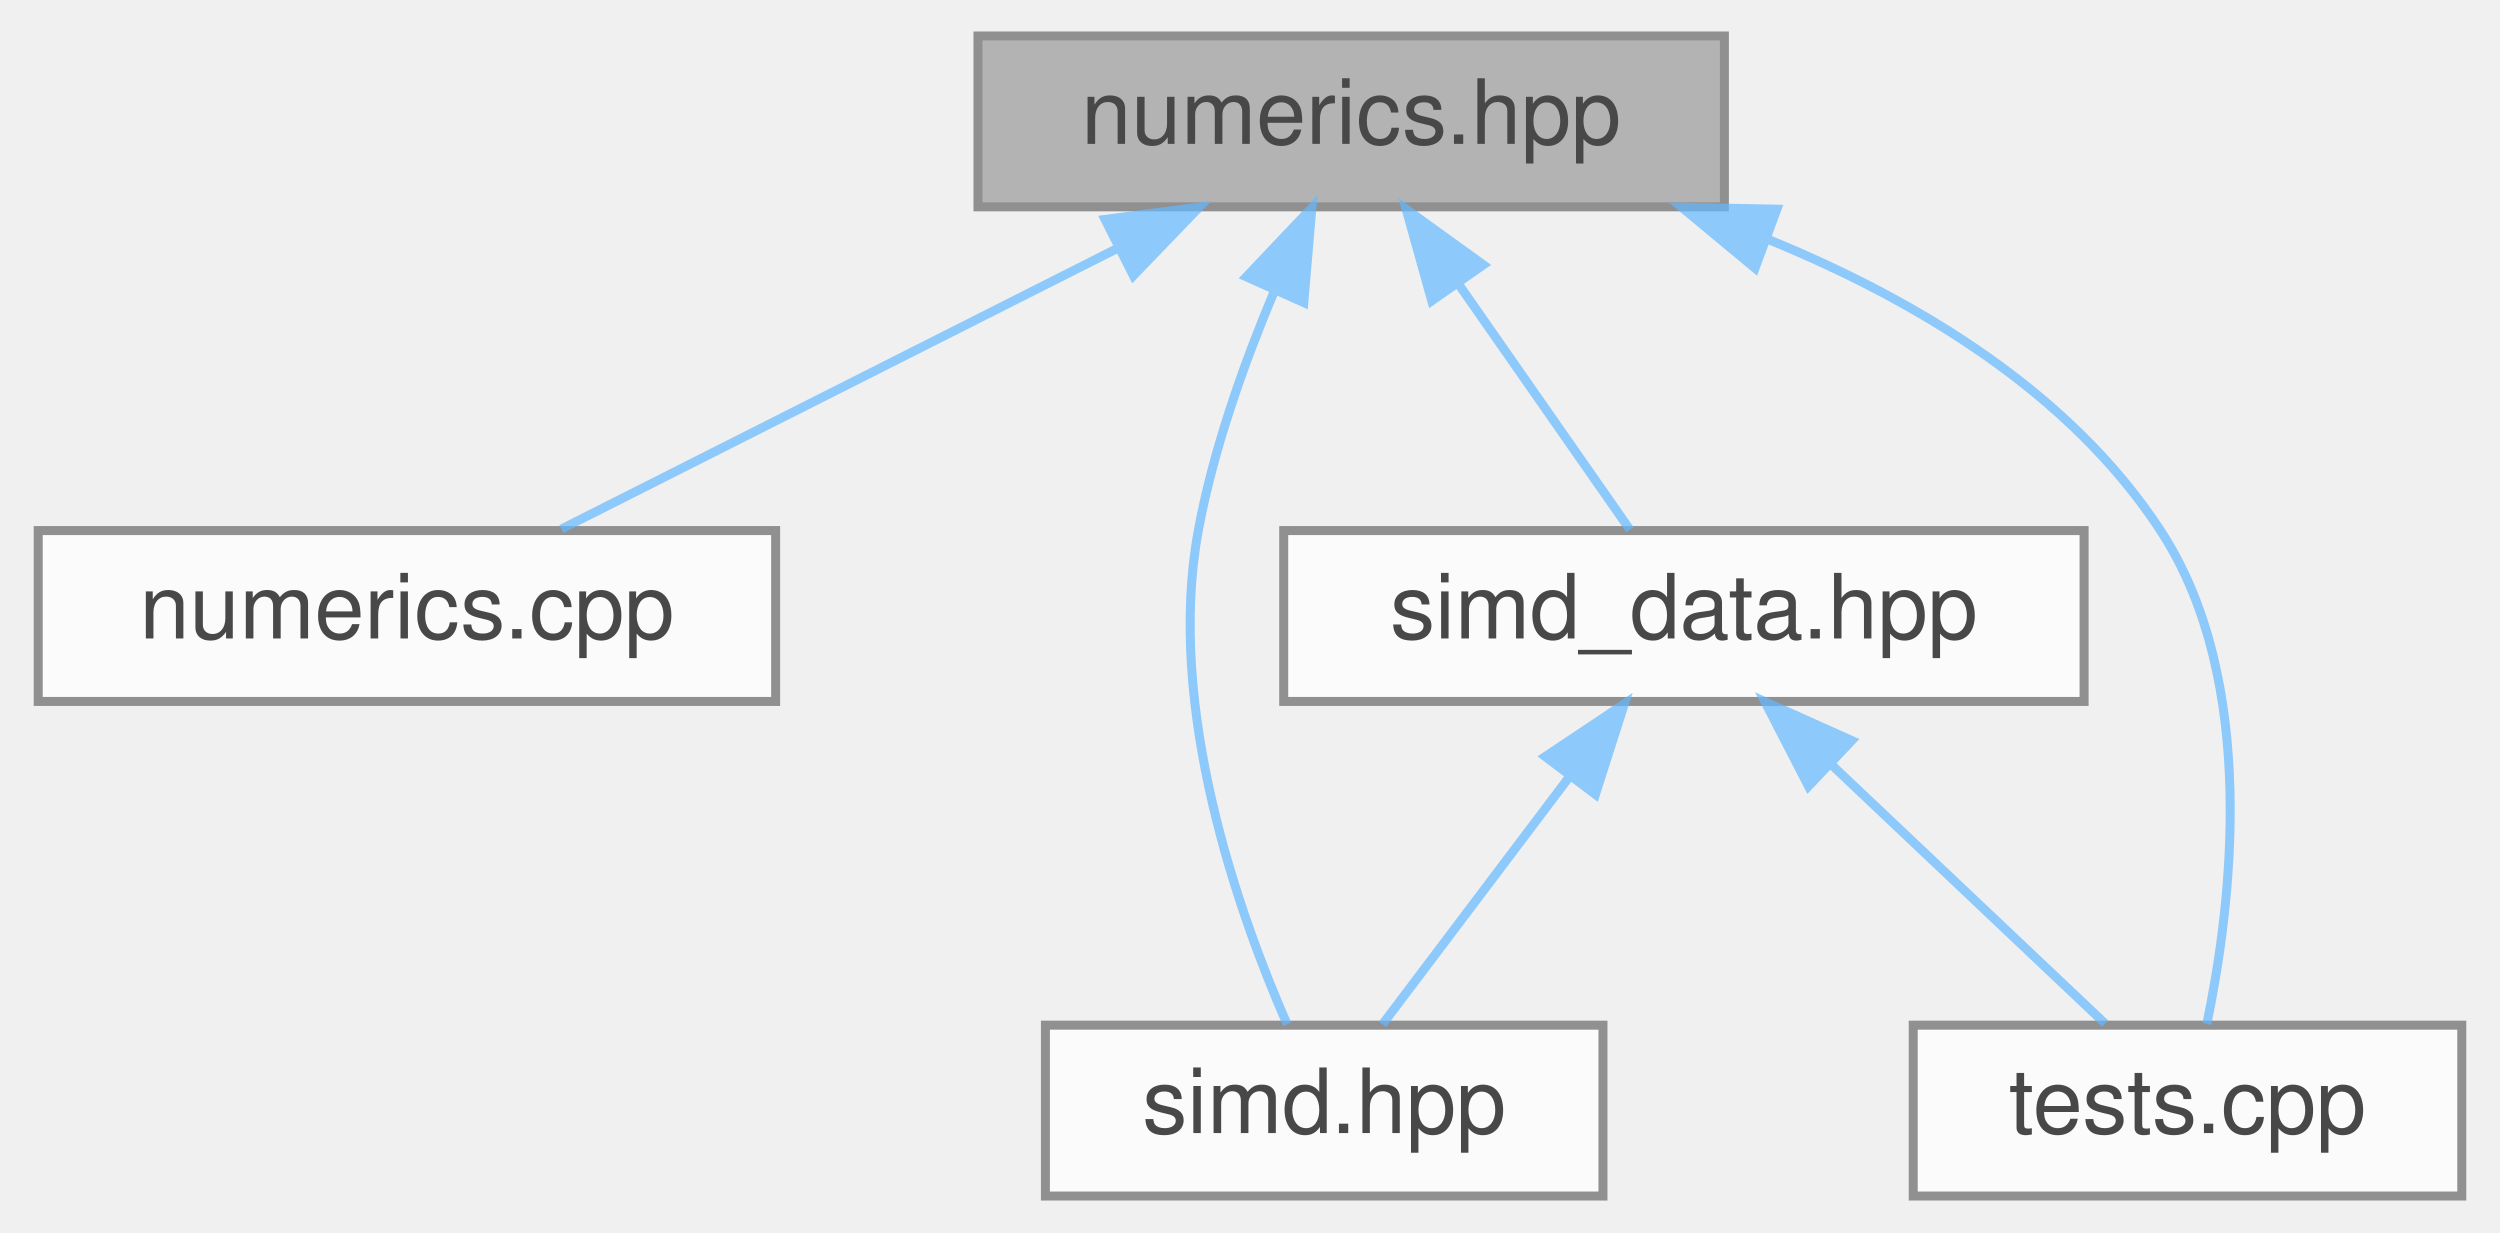
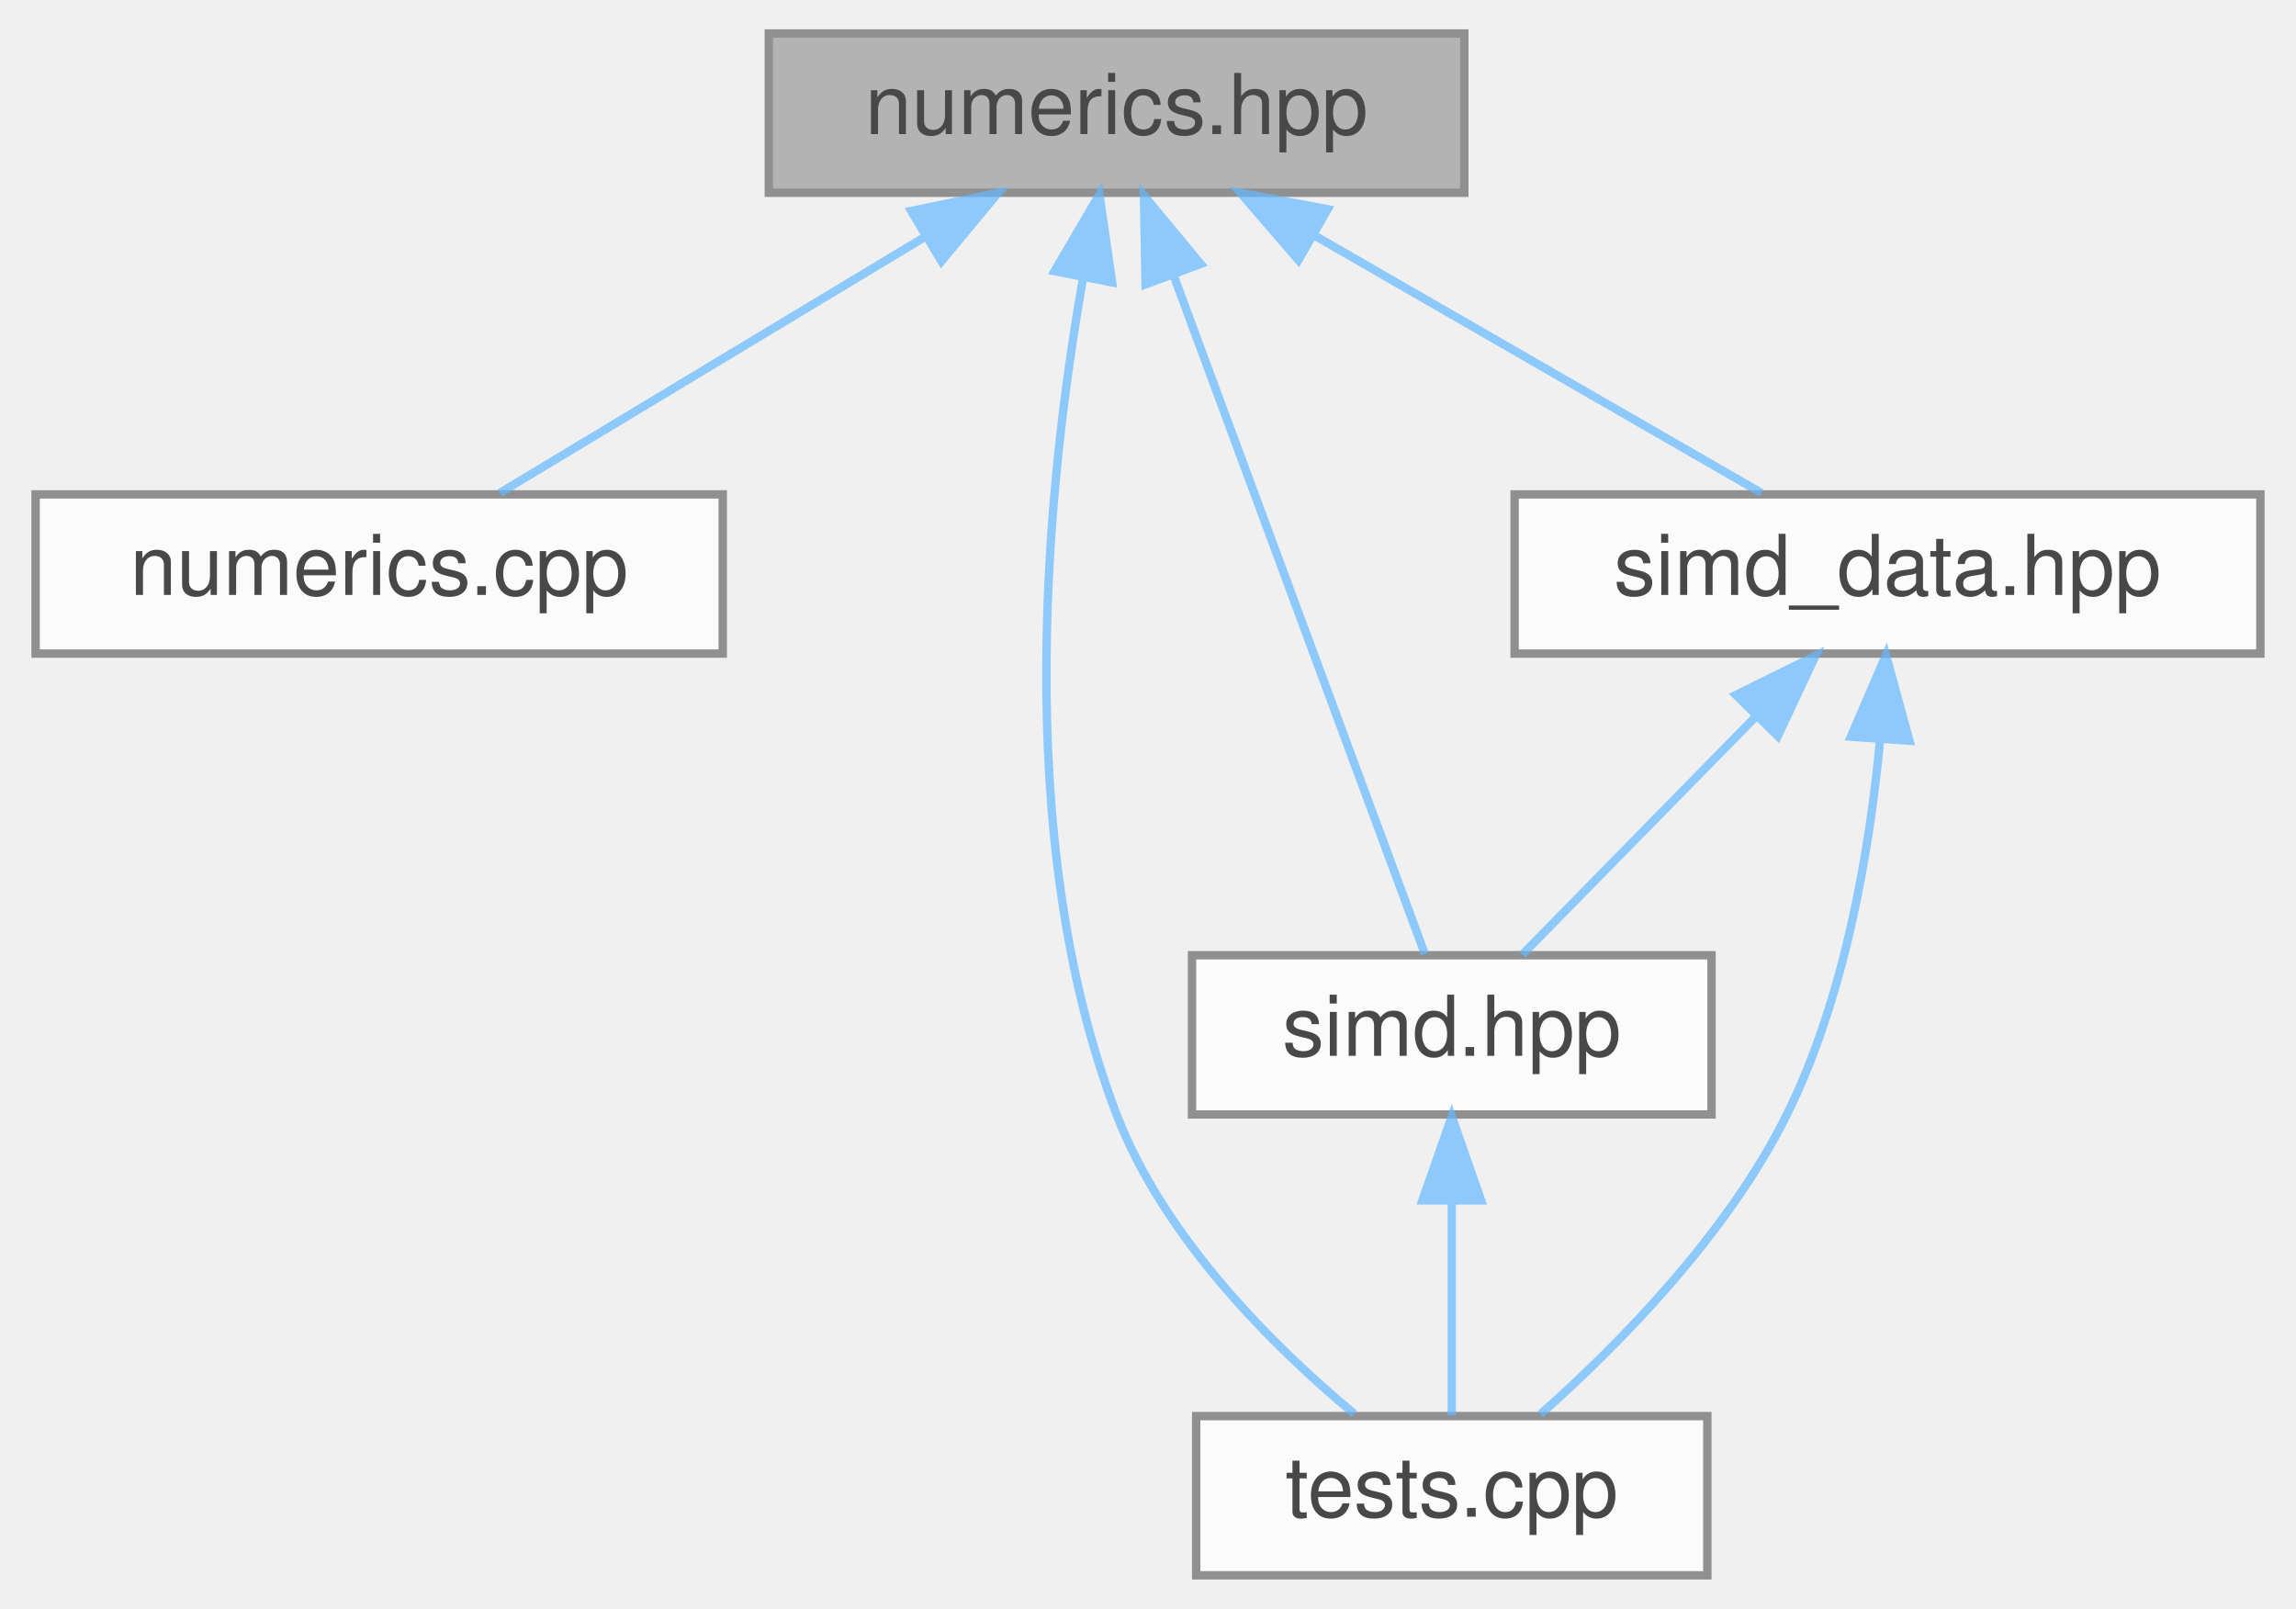
- <svg xmlns="http://www.w3.org/2000/svg" xmlns:xlink="http://www.w3.org/1999/xlink" width="278pt" height="137pt" viewBox="0.00 0.00 277.50 137.00">
+ <svg xmlns="http://www.w3.org/2000/svg" xmlns:xlink="http://www.w3.org/1999/xlink" width="274pt" height="192pt" viewBox="0.00 0.00 273.50 192.00">
  <svg id="main" version="1.1" xml:space="preserve">
    <style type="text/css">
.node, .edge {opacity: 0.7;}
.node.selected, .edge.selected {opacity: 1;}
.edge:hover path { stroke: red; }
.edge:hover polygon { stroke: red; fill: red; }
</style>
    <svg id="graph" class="graph">
-       <g id="graph0" class="graph" transform="scale(1 1) rotate(0) translate(4 133)">
+       <g id="graph0" class="graph" transform="scale(1 1) rotate(0) translate(4 188)">
        <g id="Node000001" class="node">
          <g id="a_Node000001">
            <a xlink:title=" ">
-               <polygon fill="#999999" stroke="#666666" points="187.5,-129 104.5,-129 104.5,-110 187.5,-110 187.5,-129" />
-               <text text-anchor="middle" x="146" y="-117" font-family="Helvetica,sans-Serif" font-size="10.00">numerics.hpp</text>
+               <polygon fill="#999999" stroke="#666666" points="170.5,-184 87.5,-184 87.5,-165 170.5,-165 170.5,-184" />
+               <text text-anchor="middle" x="129" y="-172" font-family="Helvetica,sans-Serif" font-size="10.00">numerics.hpp</text>
            </a>
          </g>
        </g>
        <g id="Node000002" class="node">
          <g id="a_Node000002">
            <a xlink:href="numerics_8cpp.html" target="_top" xlink:title="numerics external template instantiations">
-               <polygon fill="white" stroke="#666666" points="82,-74 0,-74 0,-55 82,-55 82,-74" />
-               <text text-anchor="middle" x="41" y="-62" font-family="Helvetica,sans-Serif" font-size="10.00">numerics.cpp</text>
+               <polygon fill="white" stroke="#666666" points="82,-129 0,-129 0,-110 82,-110 82,-129" />
+               <text text-anchor="middle" x="41" y="-117" font-family="Helvetica,sans-Serif" font-size="10.00">numerics.cpp</text>
            </a>
          </g>
        </g>
        <g id="edge1_Node000001_Node000002" class="edge">
          <g id="a_edge1_Node000001_Node000002">
            <a xlink:title=" ">
-               <path fill="none" stroke="#63b8ff" d="M119.98,-105.37C100.7,-95.63 74.95,-82.64 58.18,-74.17" />
-               <polygon fill="#63b8ff" stroke="#63b8ff" points="118.63,-108.6 129.13,-109.98 121.78,-102.35 118.63,-108.6" />
+               <path fill="none" stroke="#63b8ff" d="M106.08,-159.7C90.05,-150.04 69.13,-137.44 55.4,-129.17" />
+               <polygon fill="#63b8ff" stroke="#63b8ff" points="104.49,-162.82 114.86,-164.98 108.1,-156.83 104.49,-162.82" />
            </a>
          </g>
        </g>
        <g id="Node000003" class="node">
          <g id="a_Node000003">
            <a xlink:href="simd_8hpp.html" target="_top" xlink:title=" ">
-               <polygon fill="white" stroke="#666666" points="174,-19 112,-19 112,0 174,0 174,-19" />
-               <text text-anchor="middle" x="143" y="-7" font-family="Helvetica,sans-Serif" font-size="10.00">simd.hpp</text>
+               <polygon fill="white" stroke="#666666" points="200,-74 138,-74 138,-55 200,-55 200,-74" />
+               <text text-anchor="middle" x="169" y="-62" font-family="Helvetica,sans-Serif" font-size="10.00">simd.hpp</text>
            </a>
          </g>
        </g>
        <g id="edge2_Node000001_Node000003" class="edge">
          <g id="a_edge2_Node000001_Node000003">
            <a xlink:title=" ">
-               <path fill="none" stroke="#63b8ff" d="M137.44,-100.59C134.1,-92.64 130.67,-83.05 129,-74 125.35,-54.24 133.55,-31.26 138.88,-19.09" />
-               <polygon fill="#63b8ff" stroke="#63b8ff" points="134.34,-102.22 141.63,-109.91 140.73,-99.35 134.34,-102.22" />
+               <path fill="none" stroke="#63b8ff" d="M135.81,-155.12C144.53,-131.56 159.31,-91.66 165.79,-74.16" />
+               <polygon fill="#63b8ff" stroke="#63b8ff" points="132.46,-154.07 132.27,-164.66 139.03,-156.5 132.46,-154.07" />
            </a>
          </g>
        </g>
        <g id="Node000004" class="node">
          <g id="a_Node000004">
-             <a xlink:href="simd__data_8hpp.html" target="_top" xlink:title=" ">
-               <polygon fill="white" stroke="#666666" points="227.5,-74 138.5,-74 138.5,-55 227.5,-55 227.5,-74" />
-               <text text-anchor="middle" x="183" y="-62" font-family="Helvetica,sans-Serif" font-size="10.00">simd_data.hpp</text>
+             <a xlink:href="tests_8cpp.html" target="_top" xlink:title=" ">
+               <polygon fill="white" stroke="#666666" points="199.5,-19 138.5,-19 138.5,0 199.5,0 199.5,-19" />
+               <text text-anchor="middle" x="169" y="-7" font-family="Helvetica,sans-Serif" font-size="10.00">tests.cpp</text>
            </a>
          </g>
        </g>
-         <g id="edge3_Node000001_Node000004" class="edge">
-           <g id="a_edge3_Node000001_Node000004">
+         <g id="edge7_Node000001_Node000004" class="edge">
+           <g id="a_edge7_Node000001_Node000004">
            <a xlink:title=" ">
-               <path fill="none" stroke="#63b8ff" d="M157.95,-101.39C164.31,-92.27 171.87,-81.45 177,-74.09" />
-               <polygon fill="#63b8ff" stroke="#63b8ff" points="154.96,-99.55 152.11,-109.75 160.7,-103.55 154.96,-99.55" />
+               <path fill="none" stroke="#63b8ff" d="M125.02,-154.9C120.77,-130.92 116.22,-88.33 129,-55 134.65,-40.26 147.69,-27.33 157.36,-19.27" />
+               <polygon fill="#63b8ff" stroke="#63b8ff" points="121.6,-155.64 126.95,-164.79 128.47,-154.3 121.6,-155.64" />
            </a>
          </g>
        </g>
        <g id="Node000005" class="node">
          <g id="a_Node000005">
-             <a xlink:href="tests_8cpp.html" target="_top" xlink:title=" ">
-               <polygon fill="white" stroke="#666666" points="269.5,-19 208.5,-19 208.5,0 269.5,0 269.5,-19" />
-               <text text-anchor="middle" x="239" y="-7" font-family="Helvetica,sans-Serif" font-size="10.00">tests.cpp</text>
+             <a xlink:href="simd__data_8hpp.html" target="_top" xlink:title=" ">
+               <polygon fill="white" stroke="#666666" points="265.5,-129 176.5,-129 176.5,-110 265.5,-110 265.5,-129" />
+               <text text-anchor="middle" x="221" y="-117" font-family="Helvetica,sans-Serif" font-size="10.00">simd_data.hpp</text>
            </a>
          </g>
        </g>
-         <g id="edge6_Node000001_Node000005" class="edge">
-           <g id="a_edge6_Node000001_Node000005">
+         <g id="edge4_Node000001_Node000005" class="edge">
+           <g id="a_edge4_Node000001_Node000005">
            <a xlink:title=" ">
-               <path fill="none" stroke="#63b8ff" d="M192.38,-106.37C208.93,-99.62 225.95,-89.36 236,-74 247,-57.19 243.87,-32.19 241.15,-19.14" />
-               <polygon fill="#63b8ff" stroke="#63b8ff" points="190.91,-103.18 182.75,-109.95 193.34,-109.74 190.91,-103.18" />
+               <path fill="none" stroke="#63b8ff" d="M152.49,-159.97C169.31,-150.28 191.45,-137.52 205.95,-129.17" />
+               <polygon fill="#63b8ff" stroke="#63b8ff" points="150.7,-156.96 143.78,-164.98 154.19,-163.03 150.7,-156.96" />
            </a>
          </g>
        </g>
-         <g id="edge4_Node000004_Node000003" class="edge">
-           <g id="a_edge4_Node000004_Node000003">
+         <g id="edge3_Node000003_Node000004" class="edge">
+           <g id="a_edge3_Node000003_Node000004">
            <a xlink:title=" ">
-               <path fill="none" stroke="#63b8ff" d="M170.3,-46.67C163.37,-37.5 155.09,-26.52 149.48,-19.09" />
-               <polygon fill="#63b8ff" stroke="#63b8ff" points="167.58,-48.87 176.39,-54.75 173.16,-44.66 167.58,-48.87" />
+               <path fill="none" stroke="#63b8ff" d="M169,-44.66C169,-35.93 169,-25.99 169,-19.09" />
+               <polygon fill="#63b8ff" stroke="#63b8ff" points="165.5,-44.75 169,-54.75 172.5,-44.75 165.5,-44.75" />
            </a>
          </g>
        </g>
-         <g id="edge5_Node000004_Node000005" class="edge">
-           <g id="a_edge5_Node000004_Node000005">
+         <g id="edge5_Node000005_Node000003" class="edge">
+           <g id="a_edge5_Node000005_Node000003">
            <a xlink:title=" ">
-               <path fill="none" stroke="#63b8ff" d="M199.33,-48.04C209.26,-38.64 221.59,-26.98 229.84,-19.17" />
-               <polygon fill="#63b8ff" stroke="#63b8ff" points="196.85,-45.57 192,-54.98 201.67,-50.65 196.85,-45.57" />
+               <path fill="none" stroke="#63b8ff" d="M205.32,-102.52C196.16,-93.18 184.95,-81.75 177.43,-74.09" />
+               <polygon fill="#63b8ff" stroke="#63b8ff" points="202.91,-105.06 212.41,-109.75 207.91,-100.16 202.91,-105.06" />
+             </a>
+           </g>
+         </g>
+         <g id="edge6_Node000005_Node000004" class="edge">
+           <g id="a_edge6_Node000005_Node000004">
+             <a xlink:title=" ">
+               <path fill="none" stroke="#63b8ff" d="M220.11,-99.65C218.87,-86.55 215.93,-69 209,-55 201.91,-40.66 188.87,-27.47 179.61,-19.24" />
+               <polygon fill="#63b8ff" stroke="#63b8ff" points="216.63,-100.09 220.82,-109.82 223.62,-99.6 216.63,-100.09" />
            </a>
          </g>
        </g>
      </g>
    </svg>
  </svg>
  <style type="text/css">

[data-mouse-over-selected='false'] { opacity: 0.7; }
[data-mouse-over-selected='true']  { opacity: 1.0; }

</style>
</svg>
